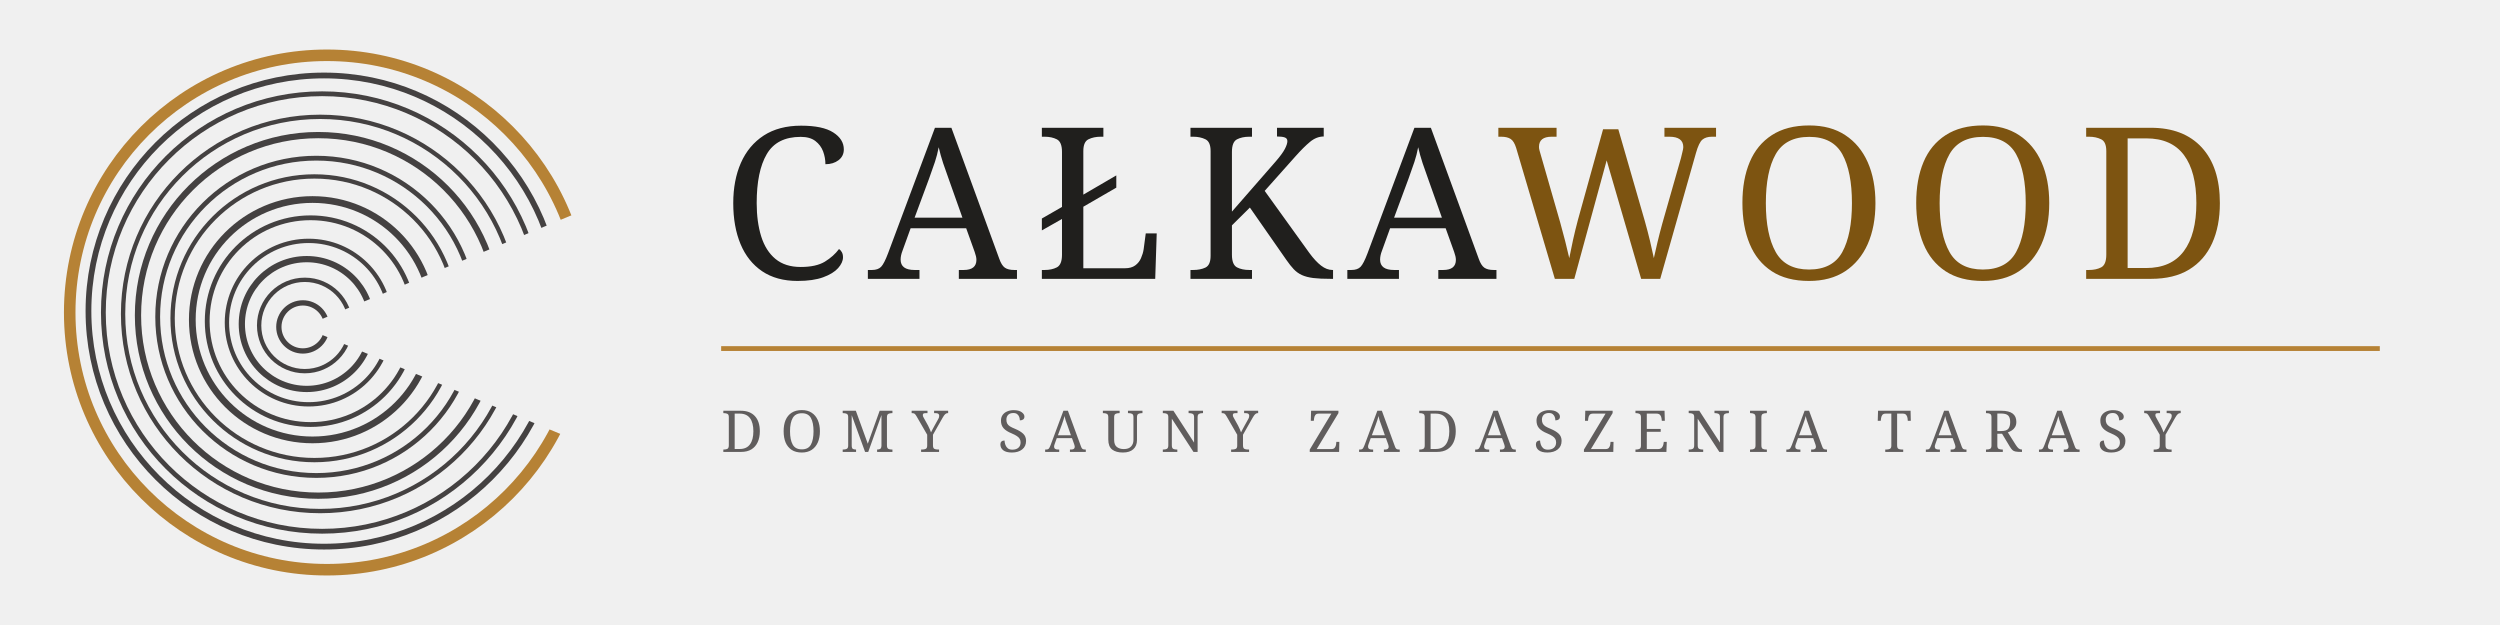
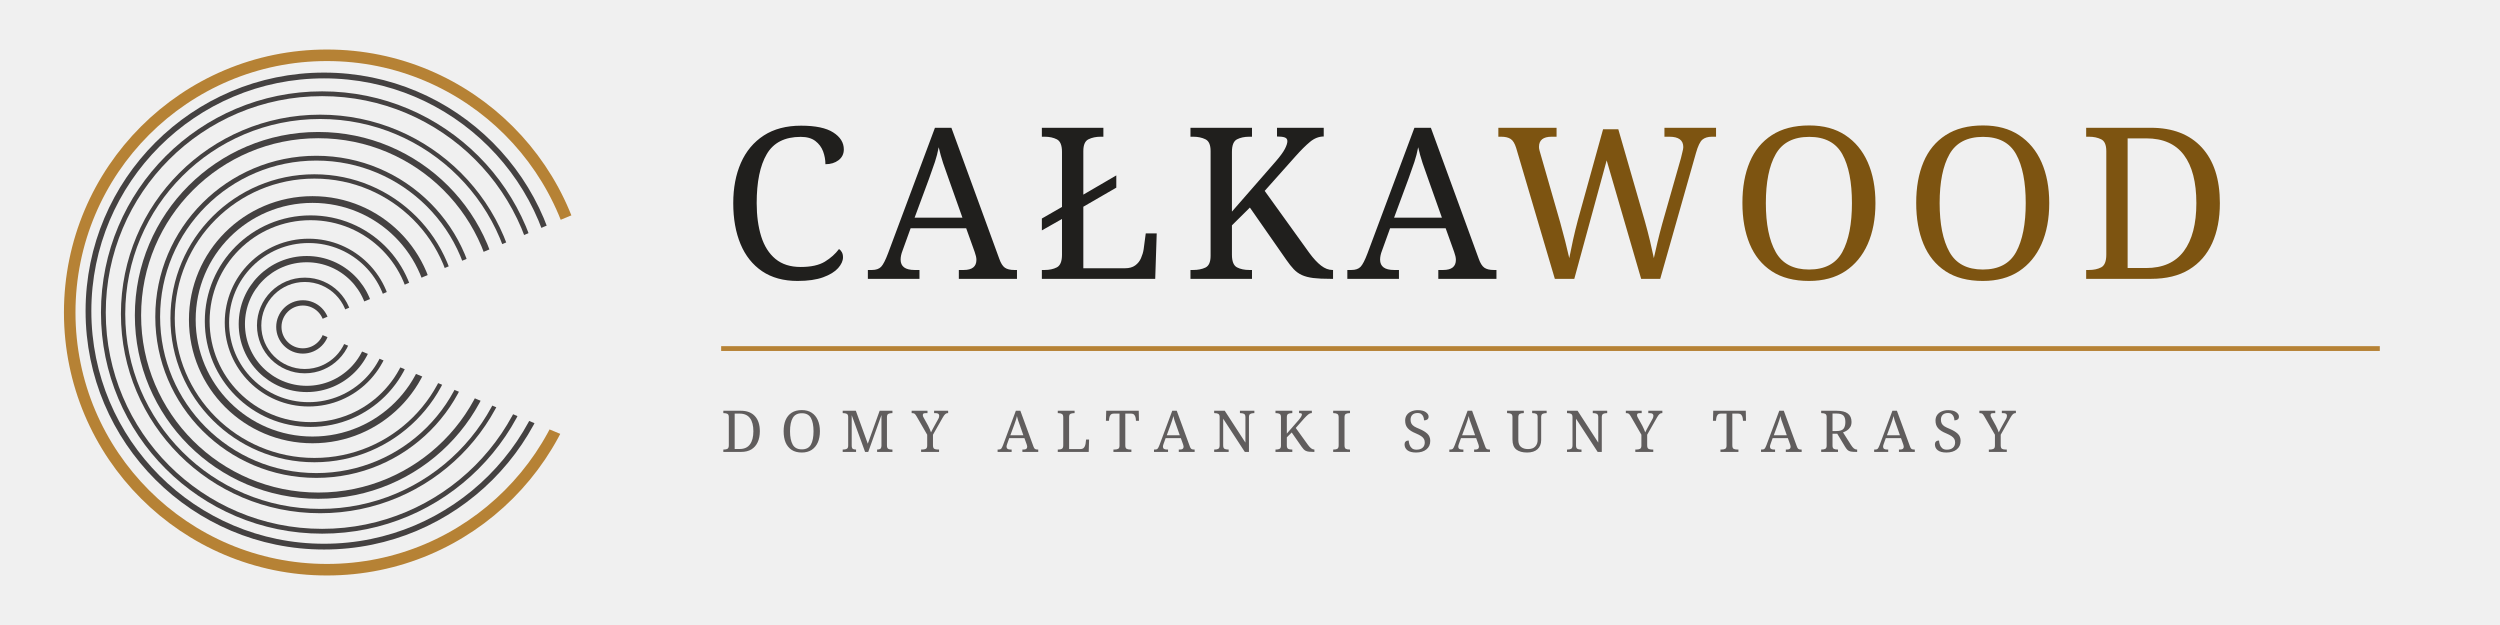
<svg xmlns="http://www.w3.org/2000/svg" viewBox="0 0 520 130" width="1040" height="260">
  <g transform="translate(8 5) scale(1)">
    <mask id="w">
      <rect width="120" height="120" fill="#fff" />
      <polygon points="55,63 132,31 132,95" fill="#000" />
    </mask>
    <g mask="url(#w)">
      <g fill="none" stroke="#444141" stroke-linecap="round">
        <circle cx="55" cy="63" r="5" stroke-width="1.1" />
        <circle cx="55.4" cy="62.7" r="9.5" stroke-width="0.9" />
        <circle cx="55.8" cy="62.4" r="13.5" stroke-width="1.3" />
        <circle cx="56.2" cy="62.1" r="17" stroke-width="0.9" />
        <circle cx="56.6" cy="61.8" r="21.5" stroke-width="1" />
        <circle cx="57" cy="61.5" r="25" stroke-width="1.4" />
        <circle cx="57.4" cy="61.2" r="29.5" stroke-width="0.9" />
        <circle cx="57.8" cy="60.9" r="33" stroke-width="1" />
        <circle cx="58.2" cy="60.6" r="37.5" stroke-width="1.3" />
        <circle cx="58.6" cy="60.3" r="41" stroke-width="0.9" />
        <circle cx="59" cy="60" r="45.5" stroke-width="1" />
        <circle cx="59.4" cy="59.7" r="49" stroke-width="1.2" />
      </g>
      <circle cx="60" cy="60" r="53.5" fill="none" stroke="#b68235" stroke-width="2.4" />
    </g>
  </g>
  <g transform="translate(150 0)">
    <text x="0" y="58" font-family="Cormorant Garamond, Garamond, serif" font-size="44" letter-spacing="3.5" fill="#201f1d">CAŁKA<tspan fill="#7d5411">WOOD</tspan>
    </text>
    <rect x="0" y="72" width="345" height="1" fill="#b68235" />
-     <text x="0" y="94" font-family="Lora, Georgia, serif" font-size="12" letter-spacing="3.6" fill="#605d5d">DOMY SAUNY ZADASZENIA TARASY</text>
+     <text x="0" y="94" font-family="Lora, Georgia, serif" font-size="12" letter-spacing="3.6" fill="#605d5d">DOMY ALTANKI SAUNY TARASY</text>
  </g>
</svg>
